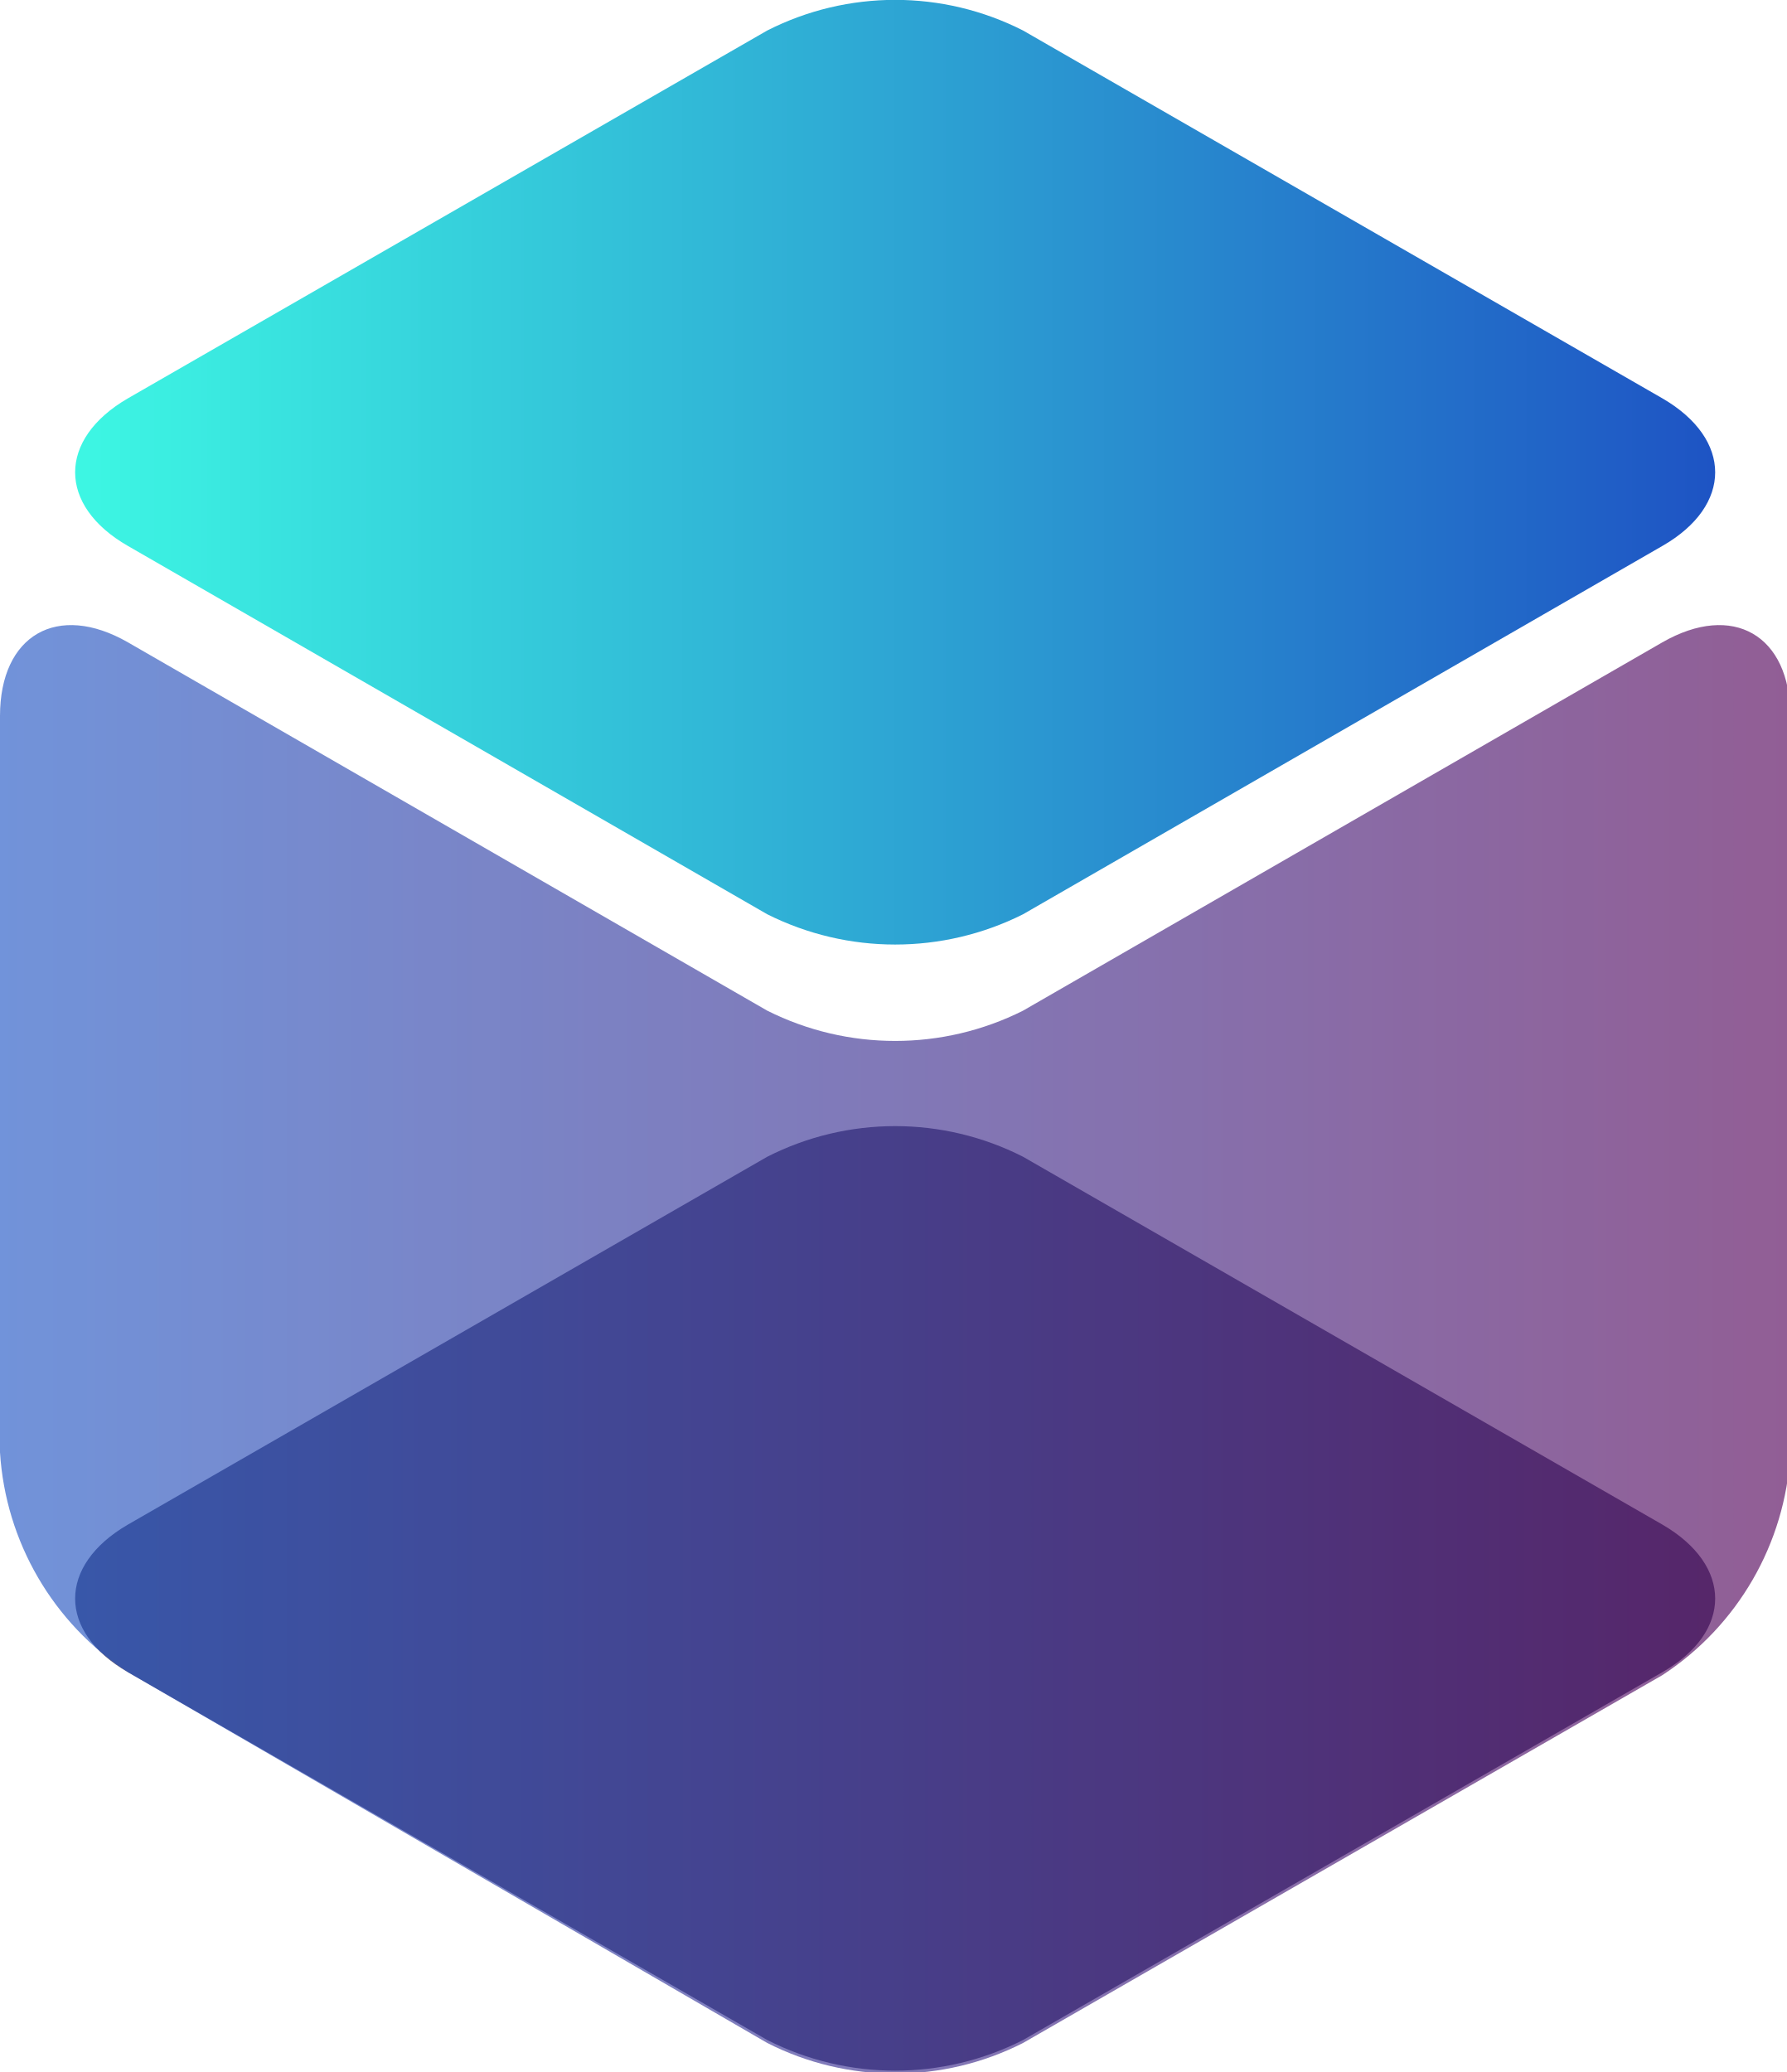
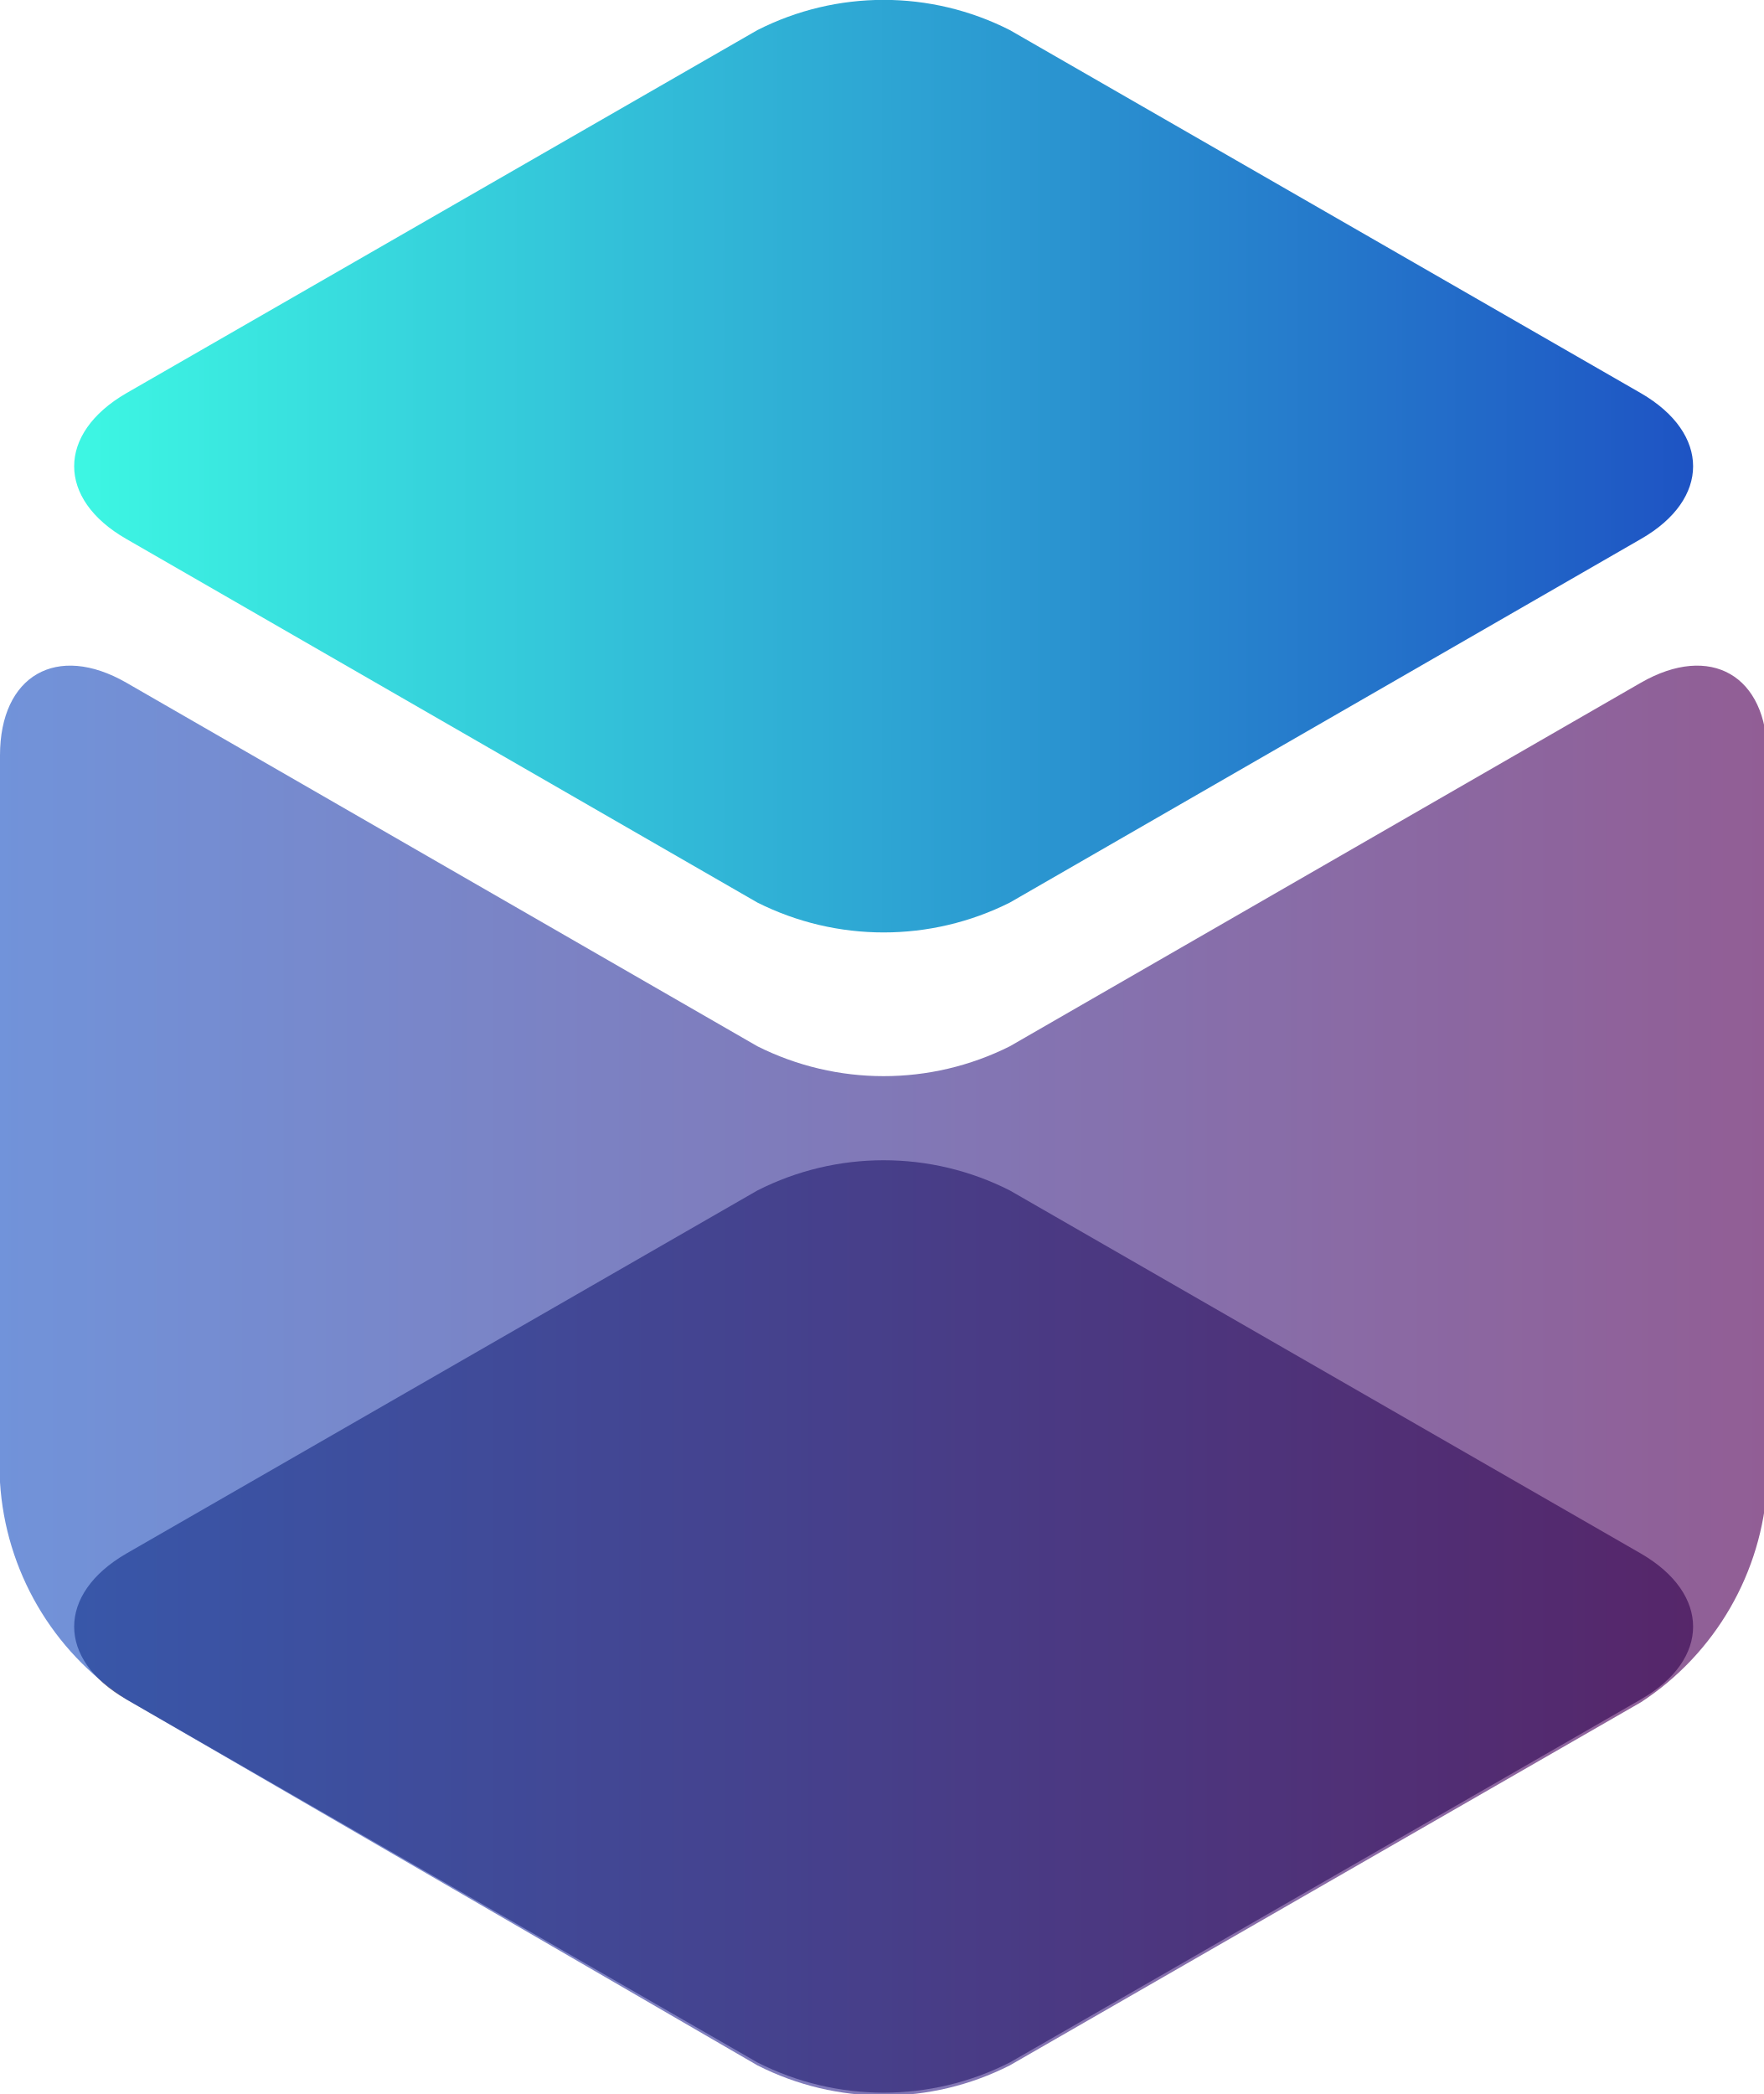
- <svg xmlns="http://www.w3.org/2000/svg" viewBox="0 0 36.32 42.13">
+ <svg xmlns="http://www.w3.org/2000/svg" viewBox="0 0 36.32 43.13">
  <defs>
    <style>.cls-1{fill:#626182;}.cls-2{fill:url(#Degradado_sin_nombre_313);}.cls-3{opacity:0.63;}.cls-4{fill:url(#Nueva_muestra_de_degradado_9);}</style>
    <linearGradient id="Degradado_sin_nombre_313" x1="1.53" y1="9.6" x2="34.79" y2="9.6" gradientUnits="userSpaceOnUse">
      <stop offset="0" stop-color="#3df7e3" />
      <stop offset="1" stop-color="#1e54c4" />
    </linearGradient>
-     <linearGradient id="Nueva_muestra_de_degradado_9" y1="27.42" x2="36.32" y2="27.42" gradientUnits="userSpaceOnUse">
+     <linearGradient id="Nueva_muestra_de_degradado_9" y1="28.42" x2="36.32" y2="28.42" gradientUnits="userSpaceOnUse">
      <stop offset="0" stop-color="#1e54c4" />
      <stop offset="1" stop-color="#510057" />
    </linearGradient>
  </defs>
  <g id="Capa_2" data-name="Capa 2">
    <g id="COso">
-       <path class="cls-1" d="M2.6,34c-1.43-.82-1.43-2.17,0-3l13-7.48a5.74,5.74,0,0,1,5.2,0l13,7.48c1.43.83,1.43,2.18,0,3l-13,7.48a5.74,5.74,0,0,1-5.2,0Z" />
+       <path class="cls-1" d="M2.6,35c-1.43-.82-1.43-2.17,0-3l13-7.48a5.74,5.74,0,0,1,5.2,0l13,7.48c1.43.83,1.43,2.18,0,3l-13,7.48a5.74,5.74,0,0,1-5.2,0Z" />
      <path class="cls-2" d="M2.6,11.1c-1.43-.82-1.43-2.17,0-3l13-7.48a5.74,5.74,0,0,1,5.2,0l13,7.48c1.43.83,1.43,2.18,0,3l-13,7.49a5.8,5.8,0,0,1-5.2,0Z" />
      <g class="cls-3">
-         <path class="cls-4" d="M0,14.56c0-1.65,1.17-2.32,2.6-1.5l13,7.49a5.8,5.8,0,0,0,5.2,0l13-7.49c1.43-.82,2.6-.15,2.6,1.5v15a5.77,5.77,0,0,1-2.6,4.5l-13,7.48a5.74,5.74,0,0,1-5.2,0L2.6,34A5.77,5.77,0,0,1,0,29.53Z" />
+         <path class="cls-4" d="M0,15.56c0-1.65,1.17-2.32,2.6-1.5l13,7.49a5.8,5.8,0,0,0,5.2,0l13-7.49c1.43-.82,2.6-.15,2.6,1.5v15a5.77,5.77,0,0,1-2.6,4.5l-13,7.48a5.74,5.74,0,0,1-5.2,0L2.6,35A5.77,5.77,0,0,1,0,30.53Z" />
      </g>
    </g>
  </g>
</svg>
